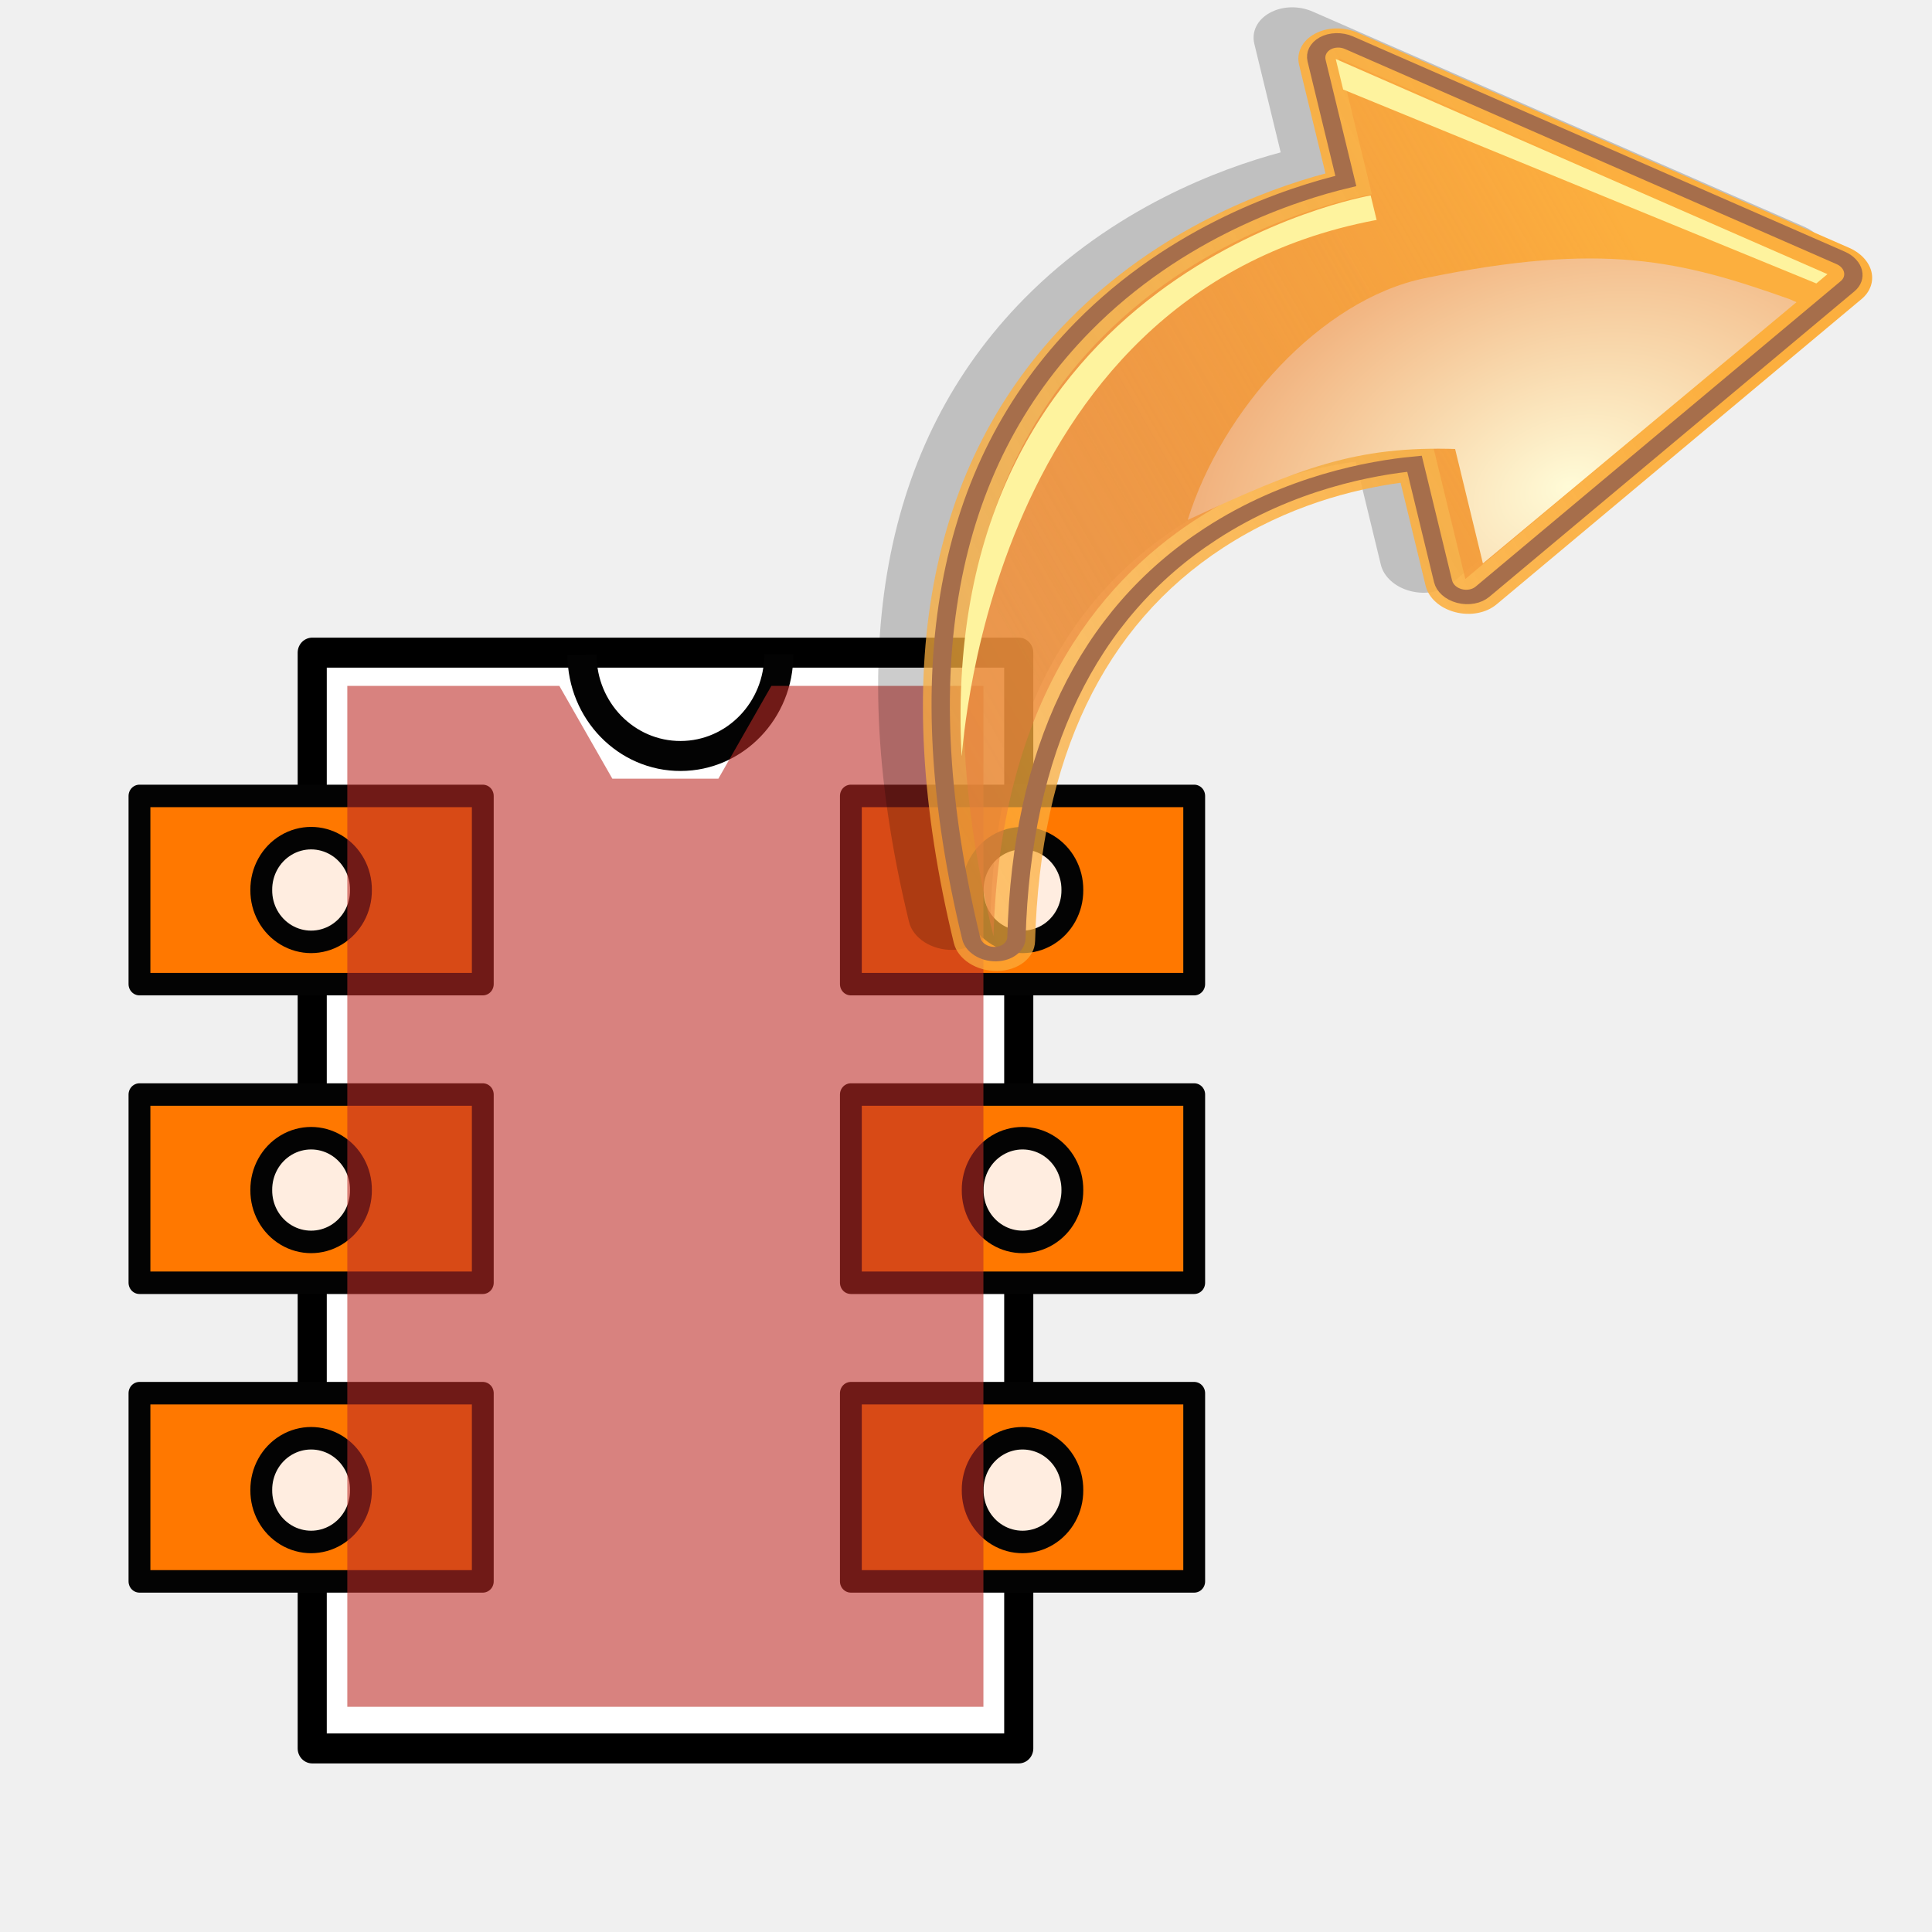
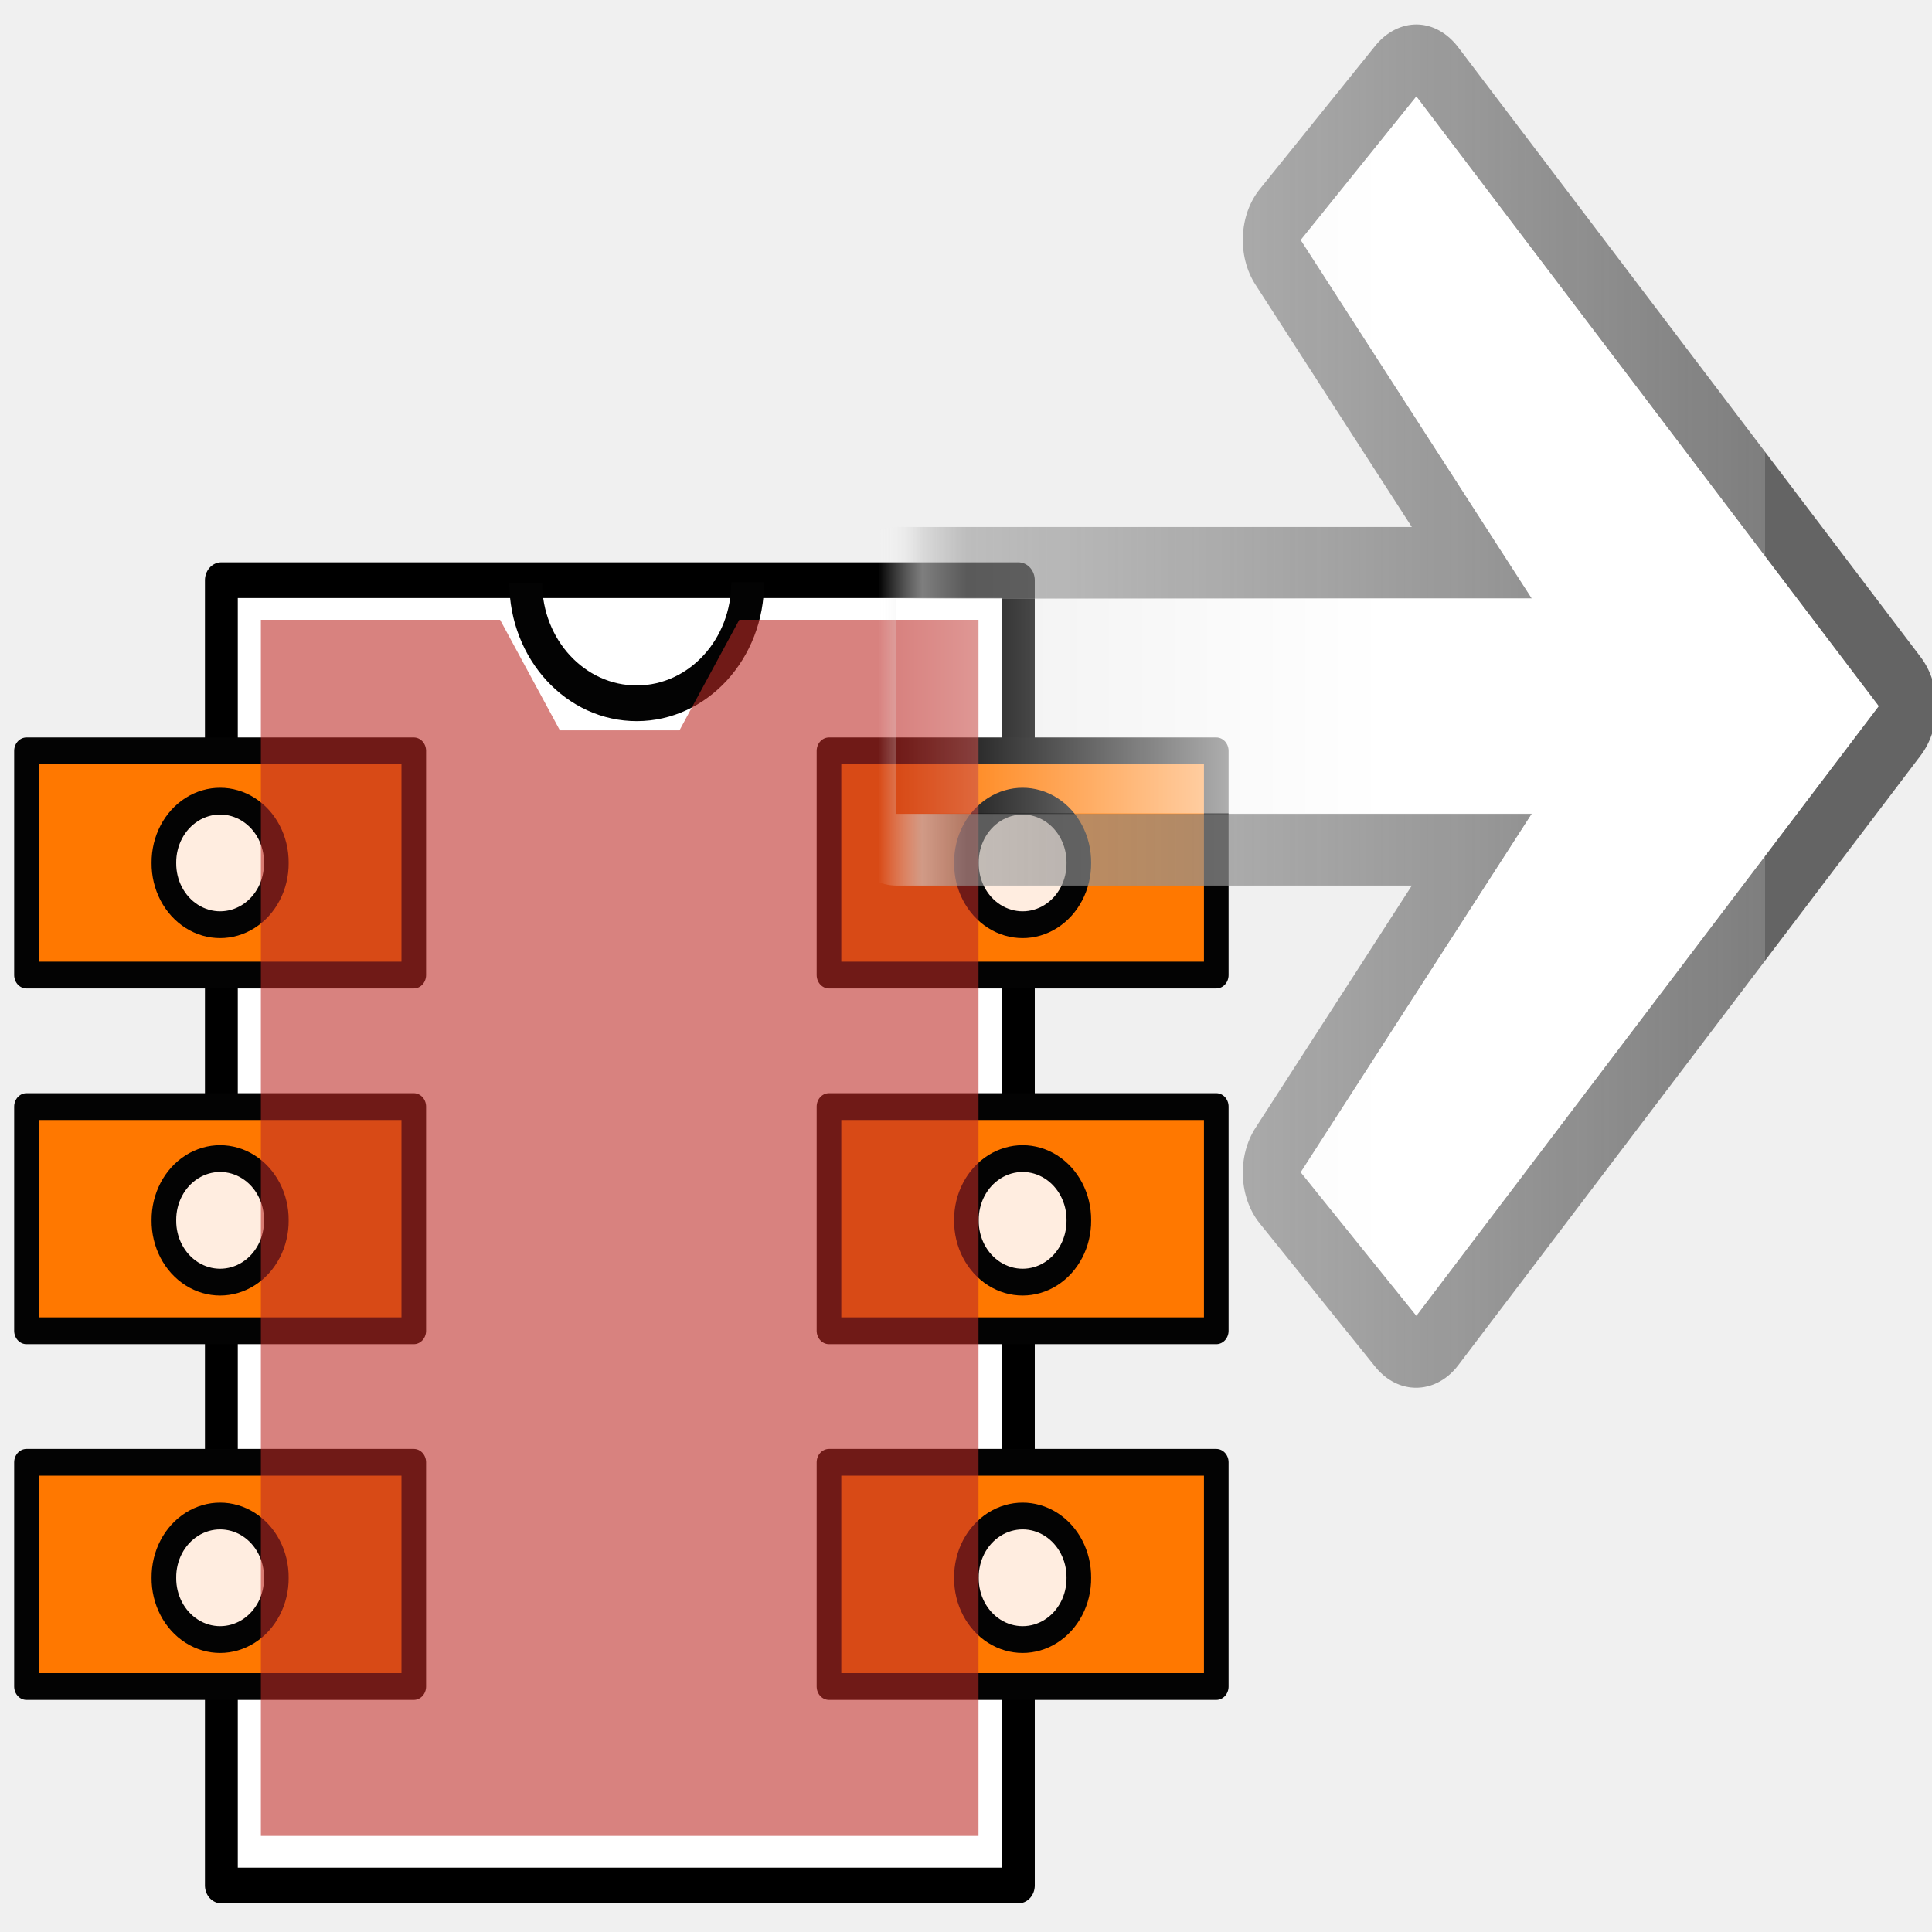
- <svg xmlns="http://www.w3.org/2000/svg" height="64" width="64" version="1.1">
-   <defs>
-     <linearGradient id="d" y2="-151.35" gradientUnits="userSpaceOnUse" x2="682.52" gradientTransform="matrix(-1,0,0,1,921.6,341.5)" y1="-167.43" x1="747">
-       <stop stop-color="#fcaf3e" offset="0" />
-       <stop stop-color="#fcaf3e" stop-opacity="0.65" offset="1" />
+ <svg xmlns="http://www.w3.org/2000/svg" height="64" width="64" version="1.1" id="svg2">
+   <defs id="defs4">
+     <linearGradient id="c" y2="56.231" gradientUnits="userSpaceOnUse" x2="2.747" gradientTransform="translate(-110.15,-27.013)" y1="56.231" x1="64.13">
+       <stop stop-color="#646464" offset="0" id="stop7-3" />
+       <stop stop-color="#7e7e7e" offset="0" id="stop9-9" />
+       <stop stop-color="#999" stop-opacity=".588" offset="0.9" id="stop11" />
+       <stop stop-color="#ccc" stop-opacity=".619" offset="0.95" id="stop13" />
+       <stop stop-color="#fff" stop-opacity="0" offset="1" id="stop15" />
    </linearGradient>
-     <linearGradient id="e" y2="-2857.7" gradientUnits="userSpaceOnUse" x2="-1416.8" gradientTransform="matrix(.2344 0 0 .2344 550.77 853.66)" y1="-2902.3" x1="-1597">
-       <stop stop-color="#fcaf3e" offset="0" />
-       <stop stop-color="#f2983d" stop-opacity=".757" offset=".497" />
-       <stop stop-color="#e77c3c" stop-opacity="0.51" offset="1" />
+     <linearGradient id="d-0" y2="47.404" gradientUnits="userSpaceOnUse" x2="4" gradientTransform="translate(-110.15,-27.031)" y1="47.404" x1="72">
+       <stop stop-color="#fff" offset="0" id="stop18" />
+       <stop stop-color="#fff" offset=".5" id="stop20" />
+       <stop stop-color="#fff" stop-opacity="0" offset="1" id="stop22" />
    </linearGradient>
-     <radialGradient id="f" gradientUnits="userSpaceOnUse" cy="-969.15" cx="-1035.3" gradientTransform="matrix(.4465 -.2703 -.2019 -.3361 447.65 -605.27)" r="76.859">
-       <stop stop-color="#fffbd7" offset="0" />
-       <stop stop-color="#e77c3c" offset="1" />
-     </radialGradient>
  </defs>
-   <g transform="matrix(0,-3.0136,2.515,0,2.0803,68.209)">
-     <rect fill-opacity="0" height="16" width="16" y="0" x="0" />
+   <g transform="matrix(0,-3.589871,2.837034,0,-1.987497,74.71747)" id="g23">
+     <rect height="16" width="16" y="0" x="0" id="rect25" style="fill-opacity:0" />
  </g>
-   <g transform="matrix(0,-2.483,2.4106,0,5.753,12.954)">
-     <g stroke-linejoin="round">
-       <rect transform="rotate(90)" height="14.619" width="9.709" stroke="#000" y="3.49" x="1.904" stroke-width="0.4" fill="#fff" />
-       <path d="m693.26 625.06a18.914 18.914 0 0 1 -37.828 0.117" transform="matrix(0 .071482 -.071482 0 41.168 -41.24)" stroke="#030303" stroke-width="5.596" fill="none" />
+   <g transform="matrix(0,-2.957808,2.719266,0,2.155475,8.896419)" id="g27">
+     <g id="g29" style="stroke-linejoin:round">
+       <rect transform="matrix(0,1,-1,0,0,0)" height="14.619" width="9.709" y="3.49" x="1.904" id="rect31" style="fill:#ffffff;stroke:#000000;stroke-width:0.4" />
+       <path d="m 693.26,625.06 a 18.914,18.914 0 0 1 -37.828,0.117" transform="matrix(0,0.071482,-0.071482,0,41.168,-41.24)" id="path33" style="fill:none;stroke:#030303;stroke-width:5.596" />
    </g>
-     <g stroke-linejoin="round" transform="translate(-.0375 -.15)" stroke="#030303">
-       <rect transform="rotate(90)" height="2.511" width="4.718" y="13.332" x="-.32" stroke-width="0.3" fill="#ff7800" />
-       <rect transform="rotate(90)" height="2.511" width="4.718" y="5.364" x="-.32" stroke-width="0.3" fill="#ff7800" />
-       <path d="m654.65 737.28a9.581 9.581 0 1 1 -19.161 0 9.581 9.581 0 1 1 19.161 0z" transform="matrix(0 .071482 -.071482 0 46.083 -44.072)" stroke-width="4.197" fill="#ffede0" />
-       <rect transform="rotate(90)" height="2.511" width="4.718" y="9.348" x="-.32" stroke-width="0.3" fill="#ff7800" />
-       <path d="m654.65 737.28a9.581 9.581 0 1 1 -19.161 0 9.581 9.581 0 1 1 19.161 0z" transform="matrix(0 .071482 -.071482 0 42.08 -44.072)" stroke-width="4.197" fill="#ffede0" />
-       <path d="m654.65 737.28a9.581 9.581 0 1 1 -19.161 0 9.581 9.581 0 1 1 19.161 0z" transform="matrix(0 .071482 -.071482 0 38.077 -44.072)" stroke-width="4.197" fill="#ffede0" />
+     <g transform="translate(-0.0375,-0.15)" id="g35" style="stroke:#030303;stroke-linejoin:round">
+       <rect transform="matrix(0,1,-1,0,0,0)" height="2.511" width="4.718" y="13.332" x="-0.32" id="rect37" style="fill:#ff7800;stroke-width:0.3" />
+       <rect transform="matrix(0,1,-1,0,0,0)" height="2.511" width="4.718" y="5.364" x="-0.32" id="rect39" style="fill:#ff7800;stroke-width:0.3" />
+       <path d="m 654.65,737.28 a 9.581,9.581 0 1 1 -19.161,0 9.581,9.581 0 1 1 19.161,0 z" transform="matrix(0,0.071482,-0.071482,0,46.083,-44.072)" id="path41" style="fill:#ffede0;stroke-width:4.197" />
+       <rect transform="matrix(0,1,-1,0,0,0)" height="2.511" width="4.718" y="9.348" x="-0.32" id="rect43" style="fill:#ff7800;stroke-width:0.3" />
+       <path d="m 654.65,737.28 a 9.581,9.581 0 1 1 -19.161,0 9.581,9.581 0 1 1 19.161,0 z" transform="matrix(0,0.071482,-0.071482,0,42.08,-44.072)" id="path45" style="fill:#ffede0;stroke-width:4.197" />
+       <path d="m 654.65,737.28 a 9.581,9.581 0 1 1 -19.161,0 9.581,9.581 0 1 1 19.161,0 z" transform="matrix(0,0.071482,-0.071482,0,38.077,-44.072)" id="path47" style="fill:#ffede0;stroke-width:4.197" />
    </g>
-     <g transform="translate(-.0375 9.6261)">
-       <rect stroke-linejoin="round" transform="rotate(90)" height="2.511" width="4.718" stroke="#030303" y="13.332" x="-.32" stroke-width="0.3" fill="#ff7800" />
-       <rect stroke-linejoin="round" transform="rotate(90)" height="2.511" width="4.718" stroke="#030303" y="5.364" x="-.32" stroke-width="0.3" fill="#ff7800" />
-       <path stroke-linejoin="round" d="m654.65 737.28a9.581 9.581 0 1 1 -19.161 0 9.581 9.581 0 1 1 19.161 0z" transform="matrix(0 .071482 -.071482 0 46.083 -44.072)" stroke="#030303" stroke-width="4.197" fill="#ffede0" />
-       <rect stroke-linejoin="round" transform="rotate(90)" height="2.511" width="4.718" stroke="#030303" y="9.348" x="-.32" stroke-width="0.3" fill="#ff7800" />
-       <path stroke-linejoin="round" d="m654.65 737.28a9.581 9.581 0 1 1 -19.161 0 9.581 9.581 0 1 1 19.161 0z" transform="matrix(0 .071482 -.071482 0 42.08 -44.072)" stroke="#030303" stroke-width="4.197" fill="#ffede0" />
-       <g stroke-width="0.3">
-         <path stroke-linejoin="round" d="m654.65 737.28a9.581 9.581 0 1 1 -19.161 0 9.581 9.581 0 1 1 19.161 0z" transform="matrix(0 .071482 -.071482 0 38.077 -44.072)" stroke="#030303" stroke-width="4.197" fill="#ffede0" />
+     <g transform="translate(-0.0375,9.6261)" id="g49">
+       <rect transform="matrix(0,1,-1,0,0,0)" height="2.511" width="4.718" y="13.332" x="-0.32" id="rect51" style="fill:#ff7800;stroke:#030303;stroke-width:0.3;stroke-linejoin:round" />
+       <rect transform="matrix(0,1,-1,0,0,0)" height="2.511" width="4.718" y="5.364" x="-0.32" id="rect53" style="fill:#ff7800;stroke:#030303;stroke-width:0.3;stroke-linejoin:round" />
+       <path d="m 654.65,737.28 a 9.581,9.581 0 1 1 -19.161,0 9.581,9.581 0 1 1 19.161,0 z" transform="matrix(0,0.071482,-0.071482,0,46.083,-44.072)" id="path55" style="fill:#ffede0;stroke:#030303;stroke-width:4.197;stroke-linejoin:round" />
+       <rect transform="matrix(0,1,-1,0,0,0)" height="2.511" width="4.718" y="9.348" x="-0.32" id="rect57" style="fill:#ff7800;stroke:#030303;stroke-width:0.3;stroke-linejoin:round" />
+       <path d="m 654.65,737.28 a 9.581,9.581 0 1 1 -19.161,0 9.581,9.581 0 1 1 19.161,0 z" transform="matrix(0,0.071482,-0.071482,0,42.08,-44.072)" id="path59" style="fill:#ffede0;stroke:#030303;stroke-width:4.197;stroke-linejoin:round" />
+       <g id="g61" style="stroke-width:0.3">
+         <path d="m 654.65,737.28 a 9.581,9.581 0 1 1 -19.161,0 9.581,9.581 0 1 1 19.161,0 z" transform="matrix(0,0.071482,-0.071482,0,38.077,-44.072)" id="path63" style="fill:#ffede0;stroke:#030303;stroke-width:4.197;stroke-linejoin:round" />
      </g>
    </g>
  </g>
-   <path opacity=".586" fill="#bc2b25" d="m11.503 56.54h21.074l-0-33.819h-7.024l-1.756 3.074h-3.512l-1.756-3.074h-7.024v33.819z" />
-   <g transform="matrix(.73946 .41414 -.39433 .66524 -32.515 -82.578)">
-     <g transform="matrix(-.56704 .44745 .40205 .46203 185.28 -103.78)">
-       <path fill="none" d="m168.24 132.25h63.709v63.708h-63.71v-63.71z" />
-       <path opacity=".2" d="m199.09 132.53c0.77 0.38 1.247 1.148 1.247 2.008v7.581c3.479 0.669 9.808 2.597 15.847 8.141 9.58 8.798 14.438 22.806 14.438 41.633 0 1.148-0.861 2.104-2.001 2.228-1.141 0.122-2.184-0.633-2.426-1.754-2.696-12.449-7.87-21.021-15.379-25.474-4.047-2.399-7.848-3.052-10.478-3.154v7.201c0 0.857-0.478 1.627-1.247 2.008s-1.67 0.293-2.353-0.229l-23.823-18.201c-0.552-0.421-0.88-1.084-0.88-1.779 0-0.692 0.328-1.358 0.88-1.779l23.824-18.2c0.681-0.523 1.582-0.611 2.351-0.23z" />
-       <path fill="url(#d)" d="m196.94 134.29c0.769 0.38 1.247 1.147 1.247 2.008v7.58c3.479 0.669 9.808 2.597 15.846 8.142 9.581 8.795 14.438 22.804 14.438 41.633 0 1.148-0.86 2.104-2.001 2.228-1.141 0.121-2.184-0.633-2.427-1.755-2.695-12.449-7.869-21.02-15.379-25.472-4.047-2.4-7.847-3.052-10.477-3.154v7.201c0 0.856-0.479 1.626-1.247 2.008-0.77 0.38-1.67 0.292-2.354-0.229l-23.824-18.199c-0.551-0.424-0.88-1.088-0.88-1.781 0-0.691 0.329-1.357 0.88-1.779l23.824-18.201c0.684-0.524 1.585-0.611 2.354-0.23z" />
-       <path d="m196.49 135.01c0.424 0.211 0.693 0.643 0.693 1.116v8.412c3.083 0.491 9.801 2.196 16.167 8.043 9.368 8.601 14.117 22.36 14.117 40.9 0 0.635-0.479 1.169-1.112 1.235-0.632 0.069-1.214-0.352-1.35-0.974-2.756-12.73-8.087-21.52-15.843-26.118-4.977-2.951-9.641-3.347-11.979-3.32v8.224c0 0.474-0.27 0.906-0.693 1.115-0.424 0.211-0.931 0.16-1.307-0.127l-23.82-18.2c-0.309-0.234-0.489-0.601-0.489-0.987 0-0.388 0.182-0.755 0.489-0.989l23.823-18.201c0.376-0.288 0.883-0.337 1.307-0.128z" stroke="#a66e4b" stroke-miterlimit="10" fill="none" />
-       <path fill="url(#e)" d="m226.23 193.48c-6.72-31.037-26.985-30.646-30.285-30.369v9.414l-23.824-18.199 23.824-18.201v9.501c3.809 0.39 30.285 4.647 30.285 47.854z" />
-       <path fill="#fef39e" d="m172.3 154.35 23.823-18.199v2.133l-23.1 16.62-0.72-0.55z" />
-       <g transform="matrix(.99571 0 0 -.9918 8.8182 167.26)">
-         <path fill="url(#f)" d="m186.18 15.654c-10.237 1.25-14.215-0.656-19.607-4.083-0.132-0.1-0.245-0.187-0.333-0.256 2.111-1.611 17.373-13.271 20.53-15.683v8.109l-0.127-0.063c5.505 0.981 8.872-0.175 15.625-2.917-3.299 7.286-10.145 14.168-16.088 14.893z" />
-       </g>
-       <path fill="#fef39e" d="m225.58 180.92c0.205 1.348-6.825-31.207-29.488-33.5-0.058-0.005-0.065-0.021-0.065 0.054v-1.77c-0.002-0.001 24.488 1.95 29.553 35.217z" />
-     </g>
+   <path d="m 8.642,60.817 23.772,0 -3.9e-5,-40.286 -7.924,0 -1.981,3.662 -3.962,0 -1.981,-3.662 -7.924,0 0,40.286 z" id="path65" style="opacity:0.586;fill:#bc2b25" />
+   <g transform="matrix(0.4785166,0,0,0.5938709,80.48598,9.745702)" id="g68">
+     <path d="m -70.492,60.987 c -0.944,-0.077 -1.83,-0.487 -2.5,-1.156 l -8,-8 c -1.447,-1.447 -1.568,-3.753 -0.281,-5.344 l 10.812,-13.5 h -35.687 c -2.209,-2.21e-4 -4,-1.791 -4,-4 v -12 c 2.2e-4,-2.209 1.791,-4 4,-4 h 35.687 l -10.812,-13.5 c -1.287,-1.591 -1.165,-3.897 0.281,-5.344 l 8,-8 c 0.766,-0.767 1.822,-1.205 2.906,-1.188 1.084,0.018 2.103,0.49 2.844,1.281 l 32,34 c 1.46,1.543 1.46,3.957 0,5.5 l -32,34 c -0.836,0.891 -2.033,1.351 -3.25,1.25 z m 0.344,-4 32,-34 -32,-34 -8,8 16,20 h -44 v 12 h 44 l -16,20 8,8 z" id="path70" style="fill:url(#c)" />
+     <path d="m -78.148,48.969 8,8 32,-34 -32,-34 -8,8 16,20 h -44 v 12 h 44 l -16,20 z" id="path72" style="fill:url(#d-0)" />
  </g>
</svg>
